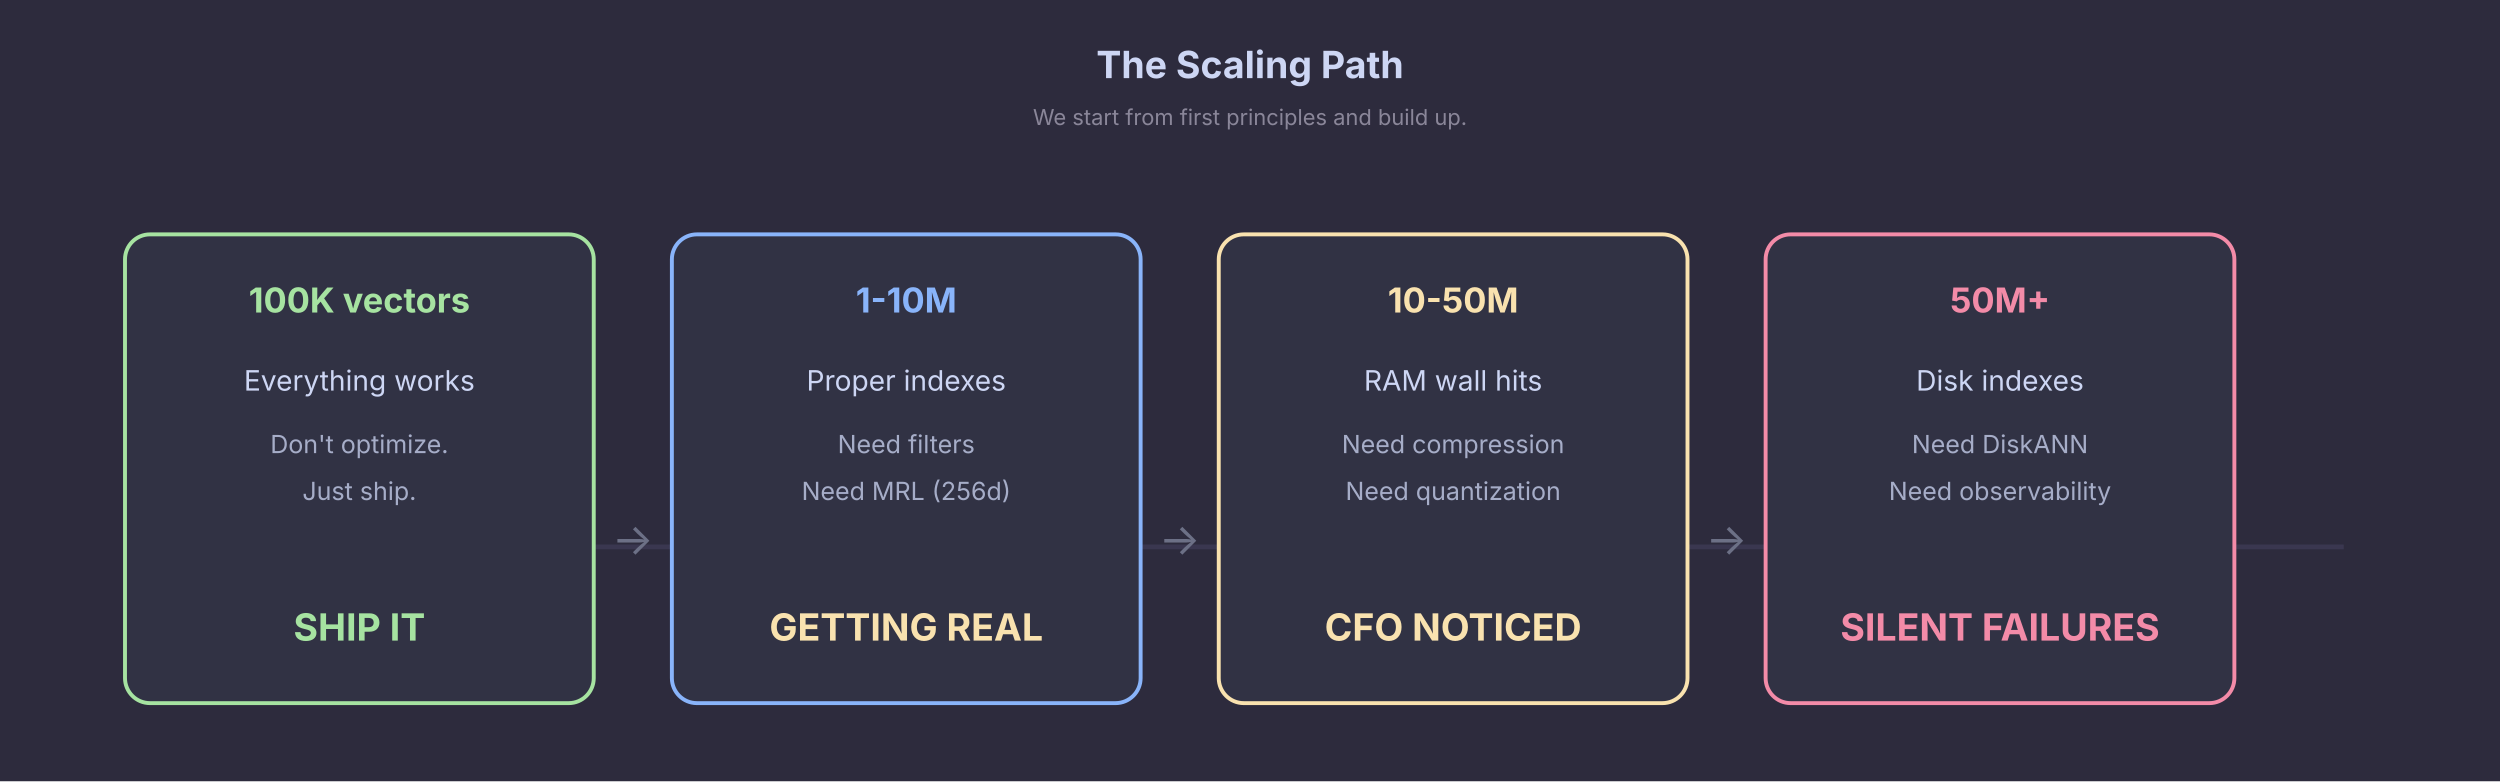
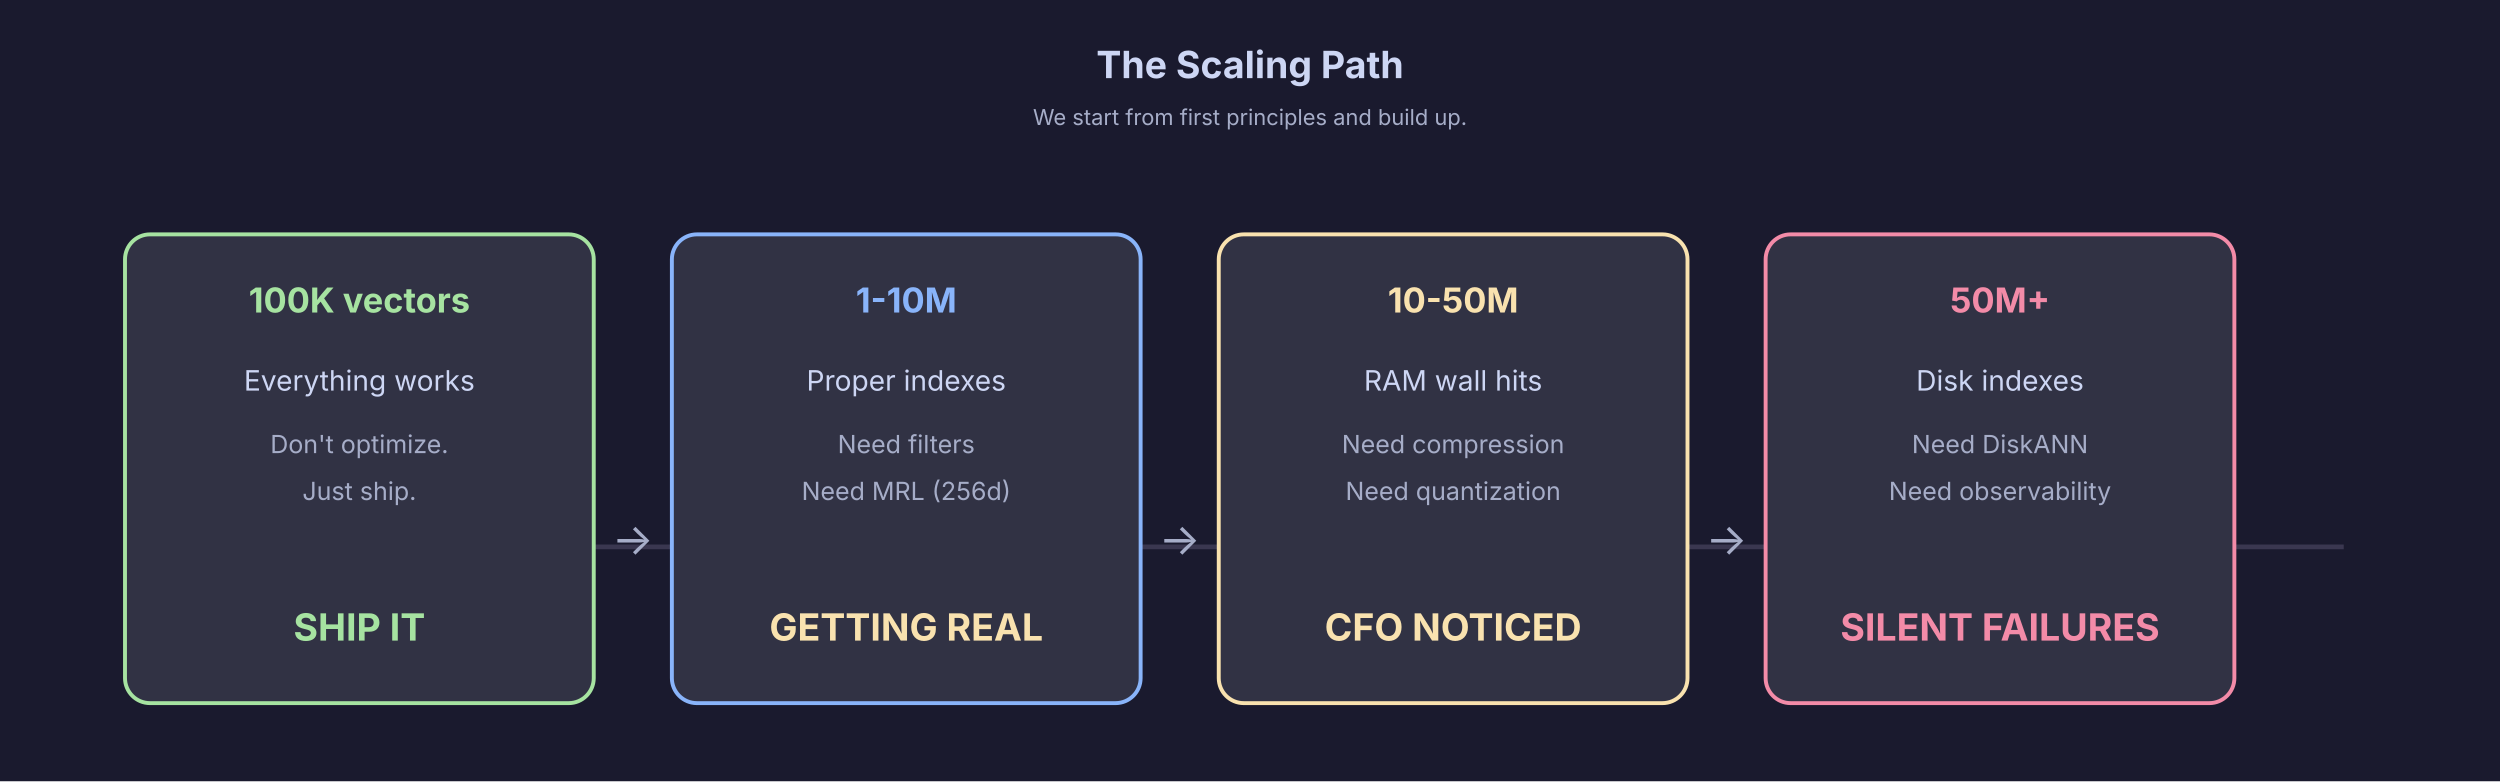
<svg xmlns="http://www.w3.org/2000/svg" viewBox="0 0 1600 500" font-family="Inter, -apple-system, sans-serif">
-   <rect width="1600" height="500" fill="#2d2b3d" />
+   <rect width="1600" height="500" fill="#1a1a2e" />
  <text x="800" y="50" text-anchor="middle" fill="#cdd6f4" font-size="24" font-weight="bold">The Scaling Path</text>
-   <text x="800" y="80" text-anchor="middle" fill="#8a8699" font-size="14">We start from first principles and build up.</text>
+   <text x="800" y="80" text-anchor="middle" fill="#a6adc8" font-size="14">We start from first principles and build up.</text>
  <line x1="100" y1="350" x2="1500" y2="350" stroke="#3a3750" stroke-width="3" />
  <rect x="80" y="150" width="300" height="300" rx="16" fill="#313244" stroke="#a6e3a1" stroke-width="2.5" />
  <text x="230" y="200" text-anchor="middle" fill="#a6e3a1" font-size="22" font-weight="bold">100K vectors</text>
  <text x="230" y="250" text-anchor="middle" fill="#cdd6f4" font-size="18">Everything works</text>
  <text x="230" y="290" text-anchor="middle" fill="#a6adc8" font-size="16">Don't optimize.</text>
  <text x="230" y="320" text-anchor="middle" fill="#a6adc8" font-size="16">Just ship.</text>
  <text x="230" y="410" text-anchor="middle" fill="#a6e3a1" font-size="24" font-weight="bold">SHIP IT</text>
-   <text x="405" y="355" text-anchor="middle" fill="#6c7086" font-size="28">→</text>
+   <text x="405" y="355" text-anchor="middle" fill="#a6adc8" font-size="28">→</text>
  <rect x="430" y="150" width="300" height="300" rx="16" fill="#313244" stroke="#89b4fa" stroke-width="2.5" />
  <text x="580" y="200" text-anchor="middle" fill="#89b4fa" font-size="22" font-weight="bold">1-10M</text>
  <text x="580" y="250" text-anchor="middle" fill="#cdd6f4" font-size="18">Proper indexes</text>
  <text x="580" y="290" text-anchor="middle" fill="#a6adc8" font-size="16">Need filters</text>
  <text x="580" y="320" text-anchor="middle" fill="#a6adc8" font-size="16">Need MRL (256d)</text>
  <text x="580" y="410" text-anchor="middle" fill="#f9e2af" font-size="24" font-weight="bold">GETTING REAL</text>
-   <text x="755" y="355" text-anchor="middle" fill="#6c7086" font-size="28">→</text>
+   <text x="755" y="355" text-anchor="middle" fill="#a6adc8" font-size="28">→</text>
  <rect x="780" y="150" width="300" height="300" rx="16" fill="#313244" stroke="#f9e2af" stroke-width="2.5" />
  <text x="930" y="200" text-anchor="middle" fill="#f9e2af" font-size="22" font-weight="bold">10-50M</text>
  <text x="930" y="250" text-anchor="middle" fill="#cdd6f4" font-size="18">RAM wall hits</text>
  <text x="930" y="290" text-anchor="middle" fill="#a6adc8" font-size="16">Need compression</text>
  <text x="930" y="320" text-anchor="middle" fill="#a6adc8" font-size="16">Need quantization</text>
  <text x="930" y="410" text-anchor="middle" fill="#f9e2af" font-size="24" font-weight="bold">CFO NOTICED</text>
-   <text x="1105" y="355" text-anchor="middle" fill="#6c7086" font-size="28">→</text>
+   <text x="1105" y="355" text-anchor="middle" fill="#a6adc8" font-size="28">→</text>
  <rect x="1130" y="150" width="300" height="300" rx="16" fill="#313244" stroke="#f38ba8" stroke-width="2.5" />
  <text x="1280" y="200" text-anchor="middle" fill="#f38ba8" font-size="22" font-weight="bold">50M+</text>
  <text x="1280" y="250" text-anchor="middle" fill="#cdd6f4" font-size="18">Disk indexes</text>
  <text x="1280" y="290" text-anchor="middle" fill="#a6adc8" font-size="16">Need DiskANN</text>
  <text x="1280" y="320" text-anchor="middle" fill="#a6adc8" font-size="16">Need observability</text>
  <text x="1280" y="410" text-anchor="middle" fill="#f38ba8" font-size="24" font-weight="bold">SILENT FAILURES</text>
</svg>
